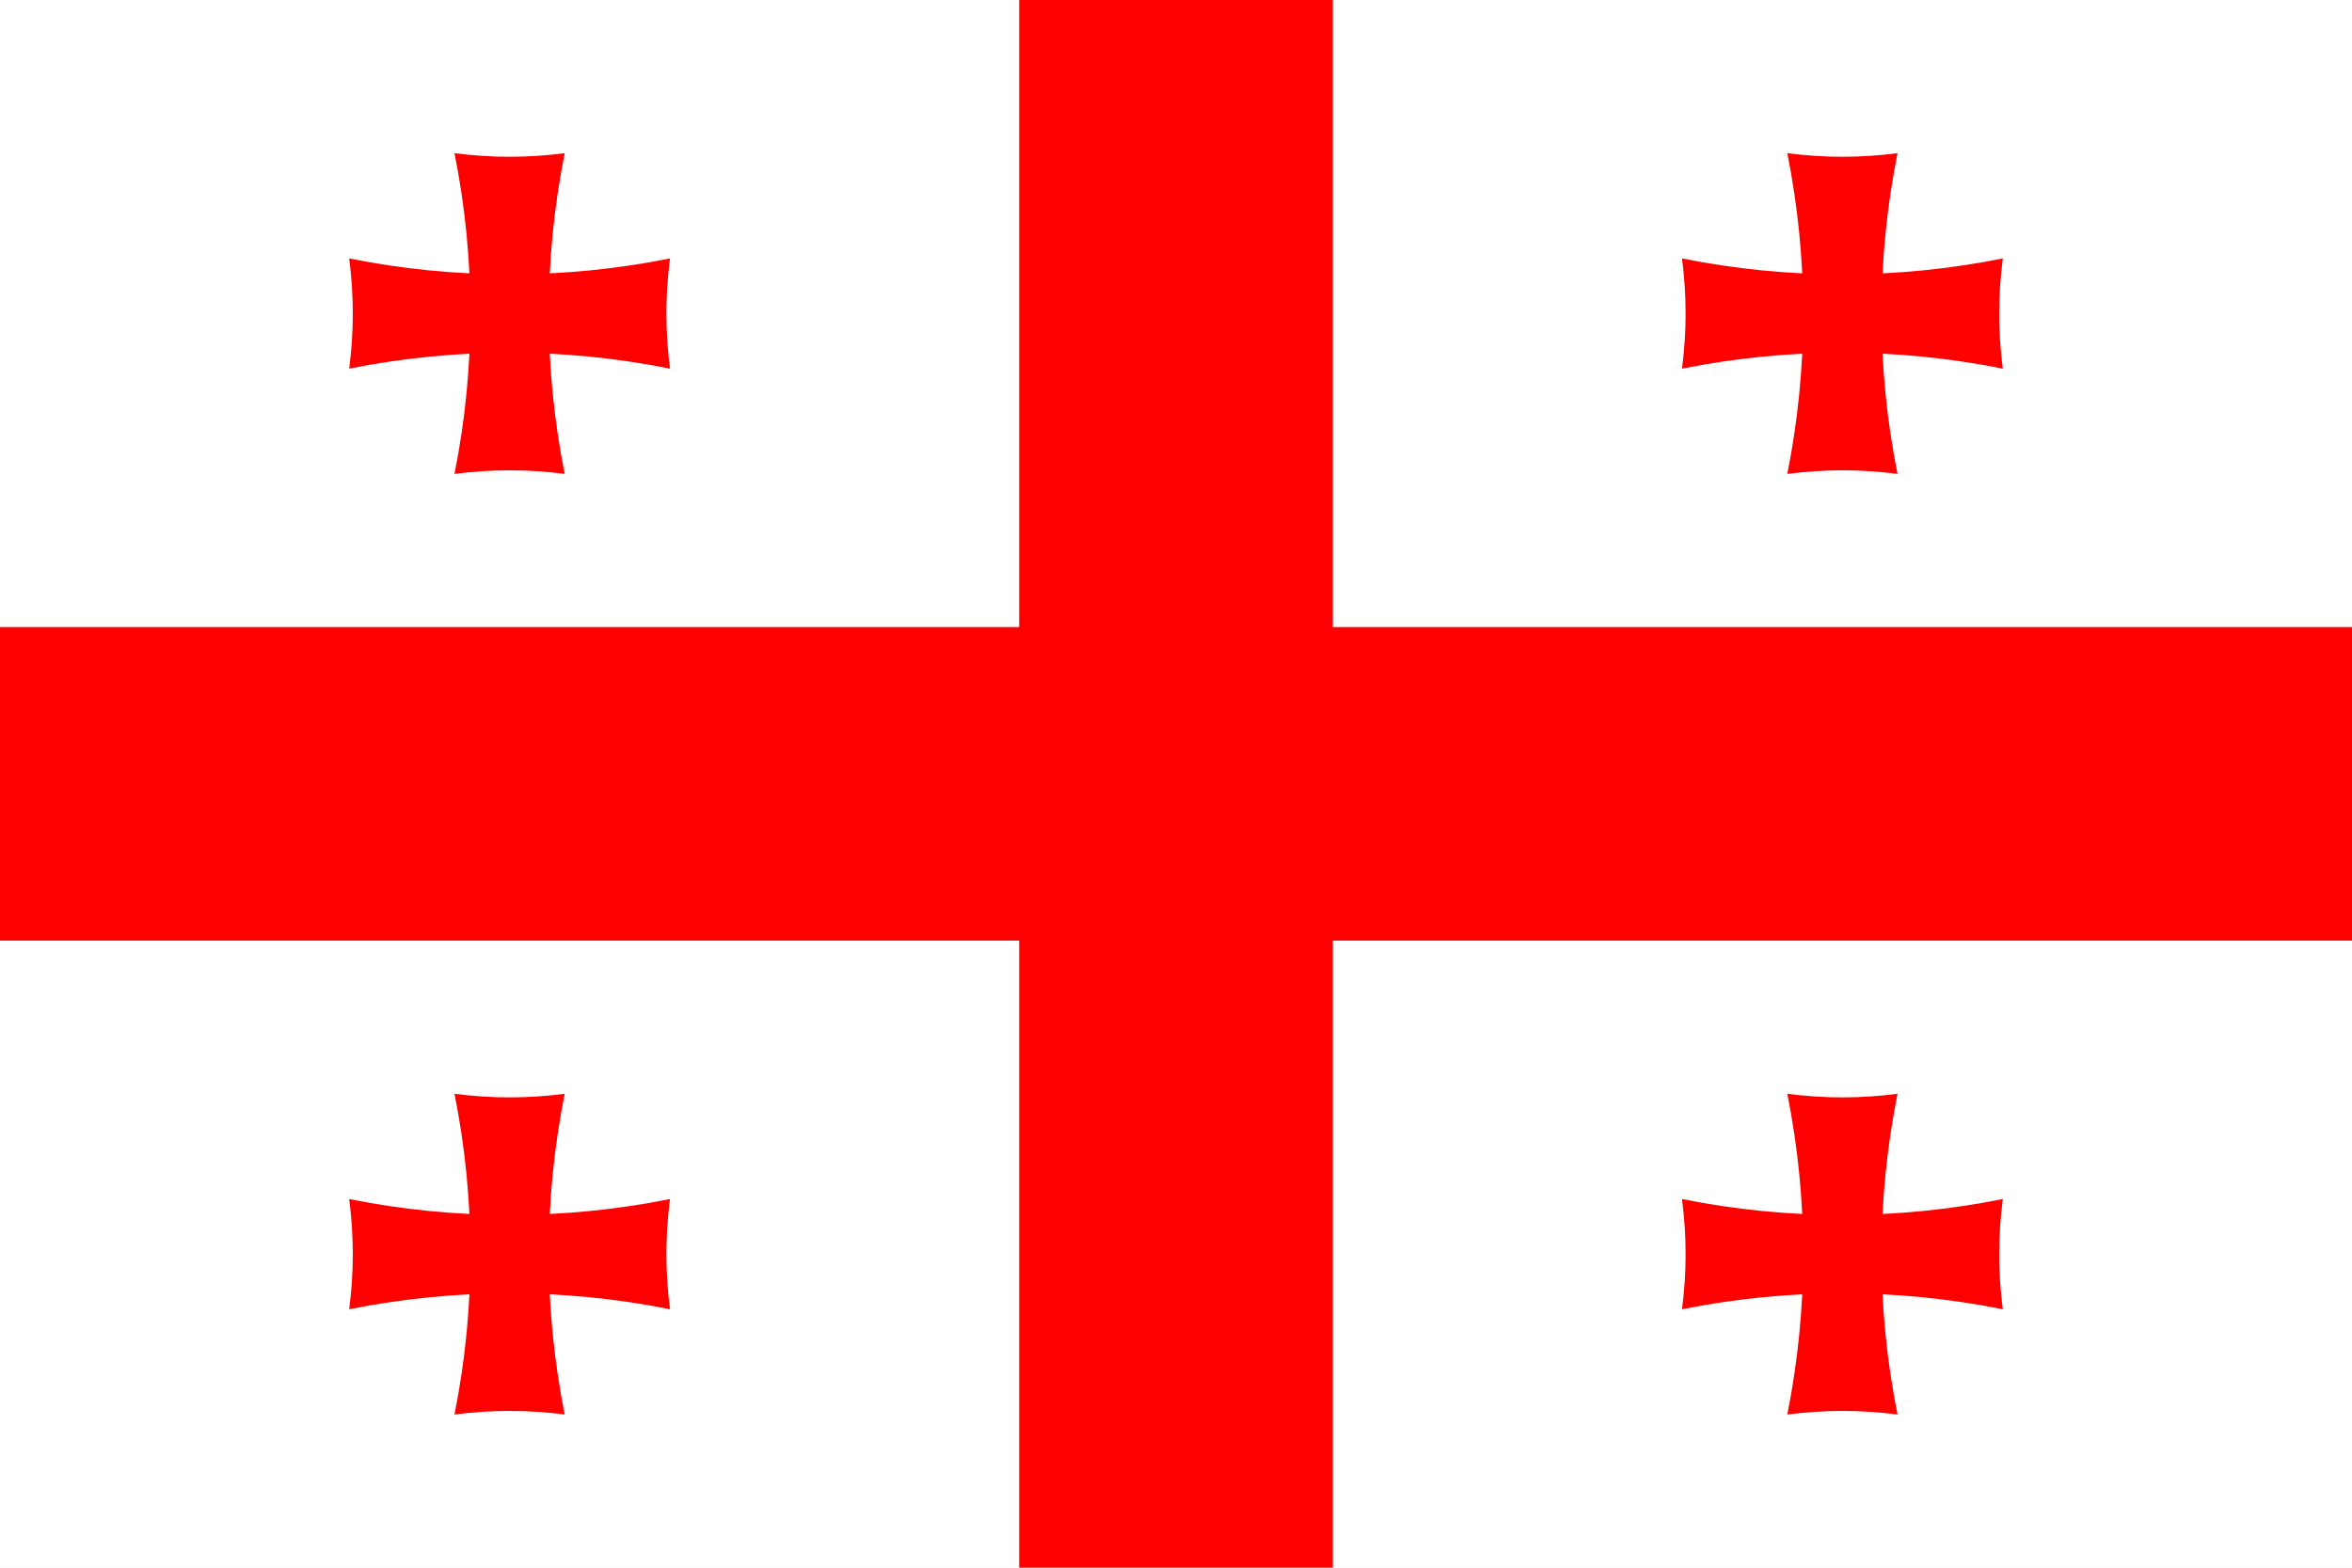
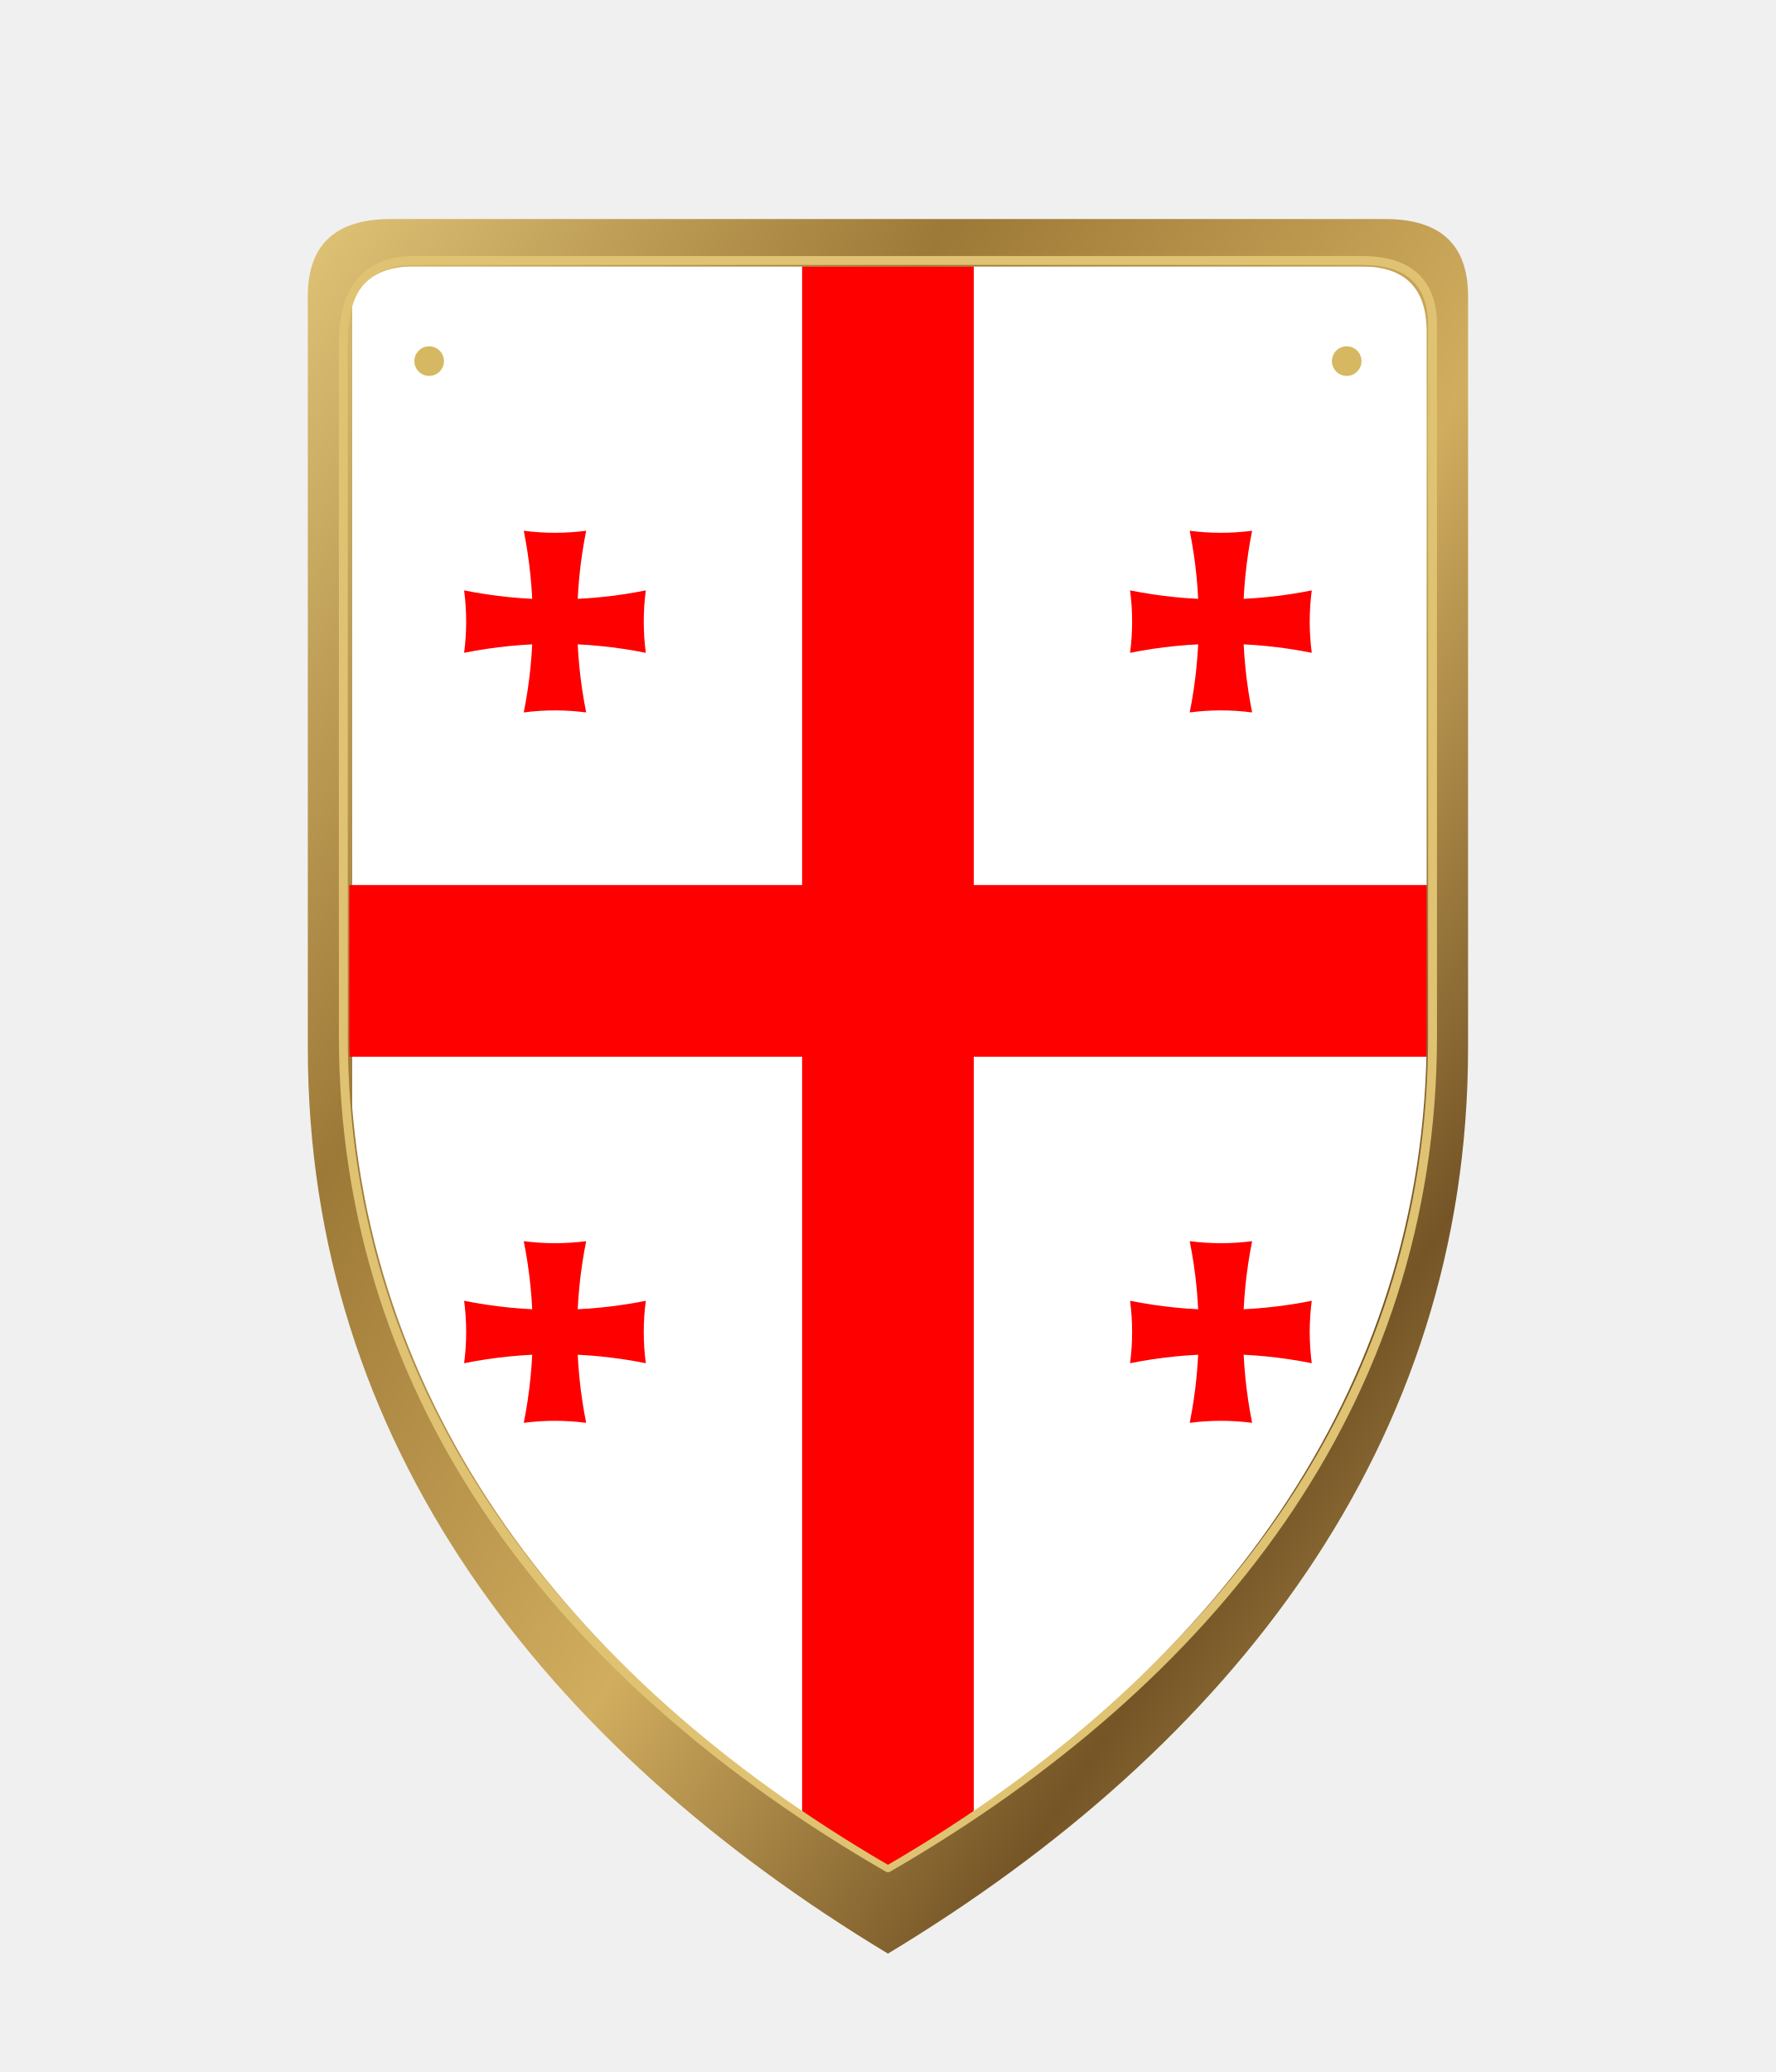
- <svg xmlns="http://www.w3.org/2000/svg" xmlns:xlink="http://www.w3.org/1999/xlink" width="900" height="600" viewBox="0 0 30 20" fill="#f00">
-   <path fill="#fff" d="m0 0h30v20H0z" />
-   <path d="m13 0h4v20h-4zM0 8h30v4H0z" />
-   <g id="c">
-     <g id="b">
+ <svg xmlns="http://www.w3.org/2000/svg" viewBox="0 0 600 700" width="600" height="700">
+   <defs>
+     <g id="emblem" fill="#f00">
      <path id="a" d="m5.797 1.954a5.4 5.4 0 0 0 1.406 0 10.4 10.4 0 0 0 0 4.092 5.4 5.4 0 0 0-1.406 0 10.4 10.4 0 0 0 0-4.092z" />
-       <use transform="rotate(90,6.5,4)" xlink:href="#a" />
+       <use transform="rotate(90,6.5,4)" href="#a" />
    </g>
-     <use x="17" xlink:href="#b" />
+     <linearGradient id="antique-brass" x1="0%" y1="0%" x2="100%" y2="100%">
+       <stop offset="0%" stop-color="#e0c477" />
+       <stop offset="28%" stop-color="#9d7937" />
+       <stop offset="55%" stop-color="#d1ad5f" />
+       <stop offset="78%" stop-color="#755526" />
+       <stop offset="100%" stop-color="#c9a85d" />
+     </linearGradient>
+     <linearGradient id="dark-edge" x1="0%" y1="0%" x2="0%" y2="100%">
+       <stop offset="0%" stop-color="#40392f" />
+       <stop offset="100%" stop-color="#171916" />
+     </linearGradient>
+     <clipPath id="shield-clip">
+       <path d="         M 118 112         Q 118 90 140 90         L 460 90         Q 482 90 482 112         L 482 350         C 482 470 410 566 300 630         C 190 566 118 470 118 350         Z" />
+     </clipPath>
+   </defs>
+   <g id="shield" filter="url(#shield-shadow)">
+     <path id="shield-outer" d="             M 104 100             Q 104 74 132 74             L 468 74             Q 496 74 496 100             L 496 354             C 496 488 416 590 300 660             C 184 590 104 488 104 354             Z" fill="url(#antique-brass)" stroke="#3b2b16" stroke-width="0" stroke-linejoin="round" />
+     <path id="shield-recess" d="             M 116 116             Q 116 88 140 88             L 460 88             Q 484 88 484 110             L 484 350             C 484 474 409 568 300 631             C 191 568 116 474 116 350             Z" fill="#00000000" stroke="#dfc373" stroke-width="3" stroke-linejoin="round" />
+     <g id="flag-art" clip-path="url(#shield-clip)" filter="url(#paper-grain)">
+       <rect x="119" y="90" width="368" height="540" fill="#fff" />
+       <rect x="271" y="90" width="58" height="540" fill="#f00" />
+       <rect x="100" y="299" width="400" height="58" fill="#f00" />
+       <use href="#emblem" x="6" y="10" transform="scale(15)" />
+       <use href="#emblem" x="6" y="26" transform="scale(15)" />
+       <use href="#emblem" x="21" y="26" transform="scale(15)" />
+       <use href="#emblem" x="21" y="10" transform="scale(15)" />
+     </g>
+     <g fill="#d6b863" stroke="#4b351a" stroke-width="0">
+       <circle cx="145" cy="122" r="5" />
+       <circle cx="455" cy="122" r="5" />
+     </g>
  </g>
-   <use y="12" xlink:href="#c" />
</svg>
